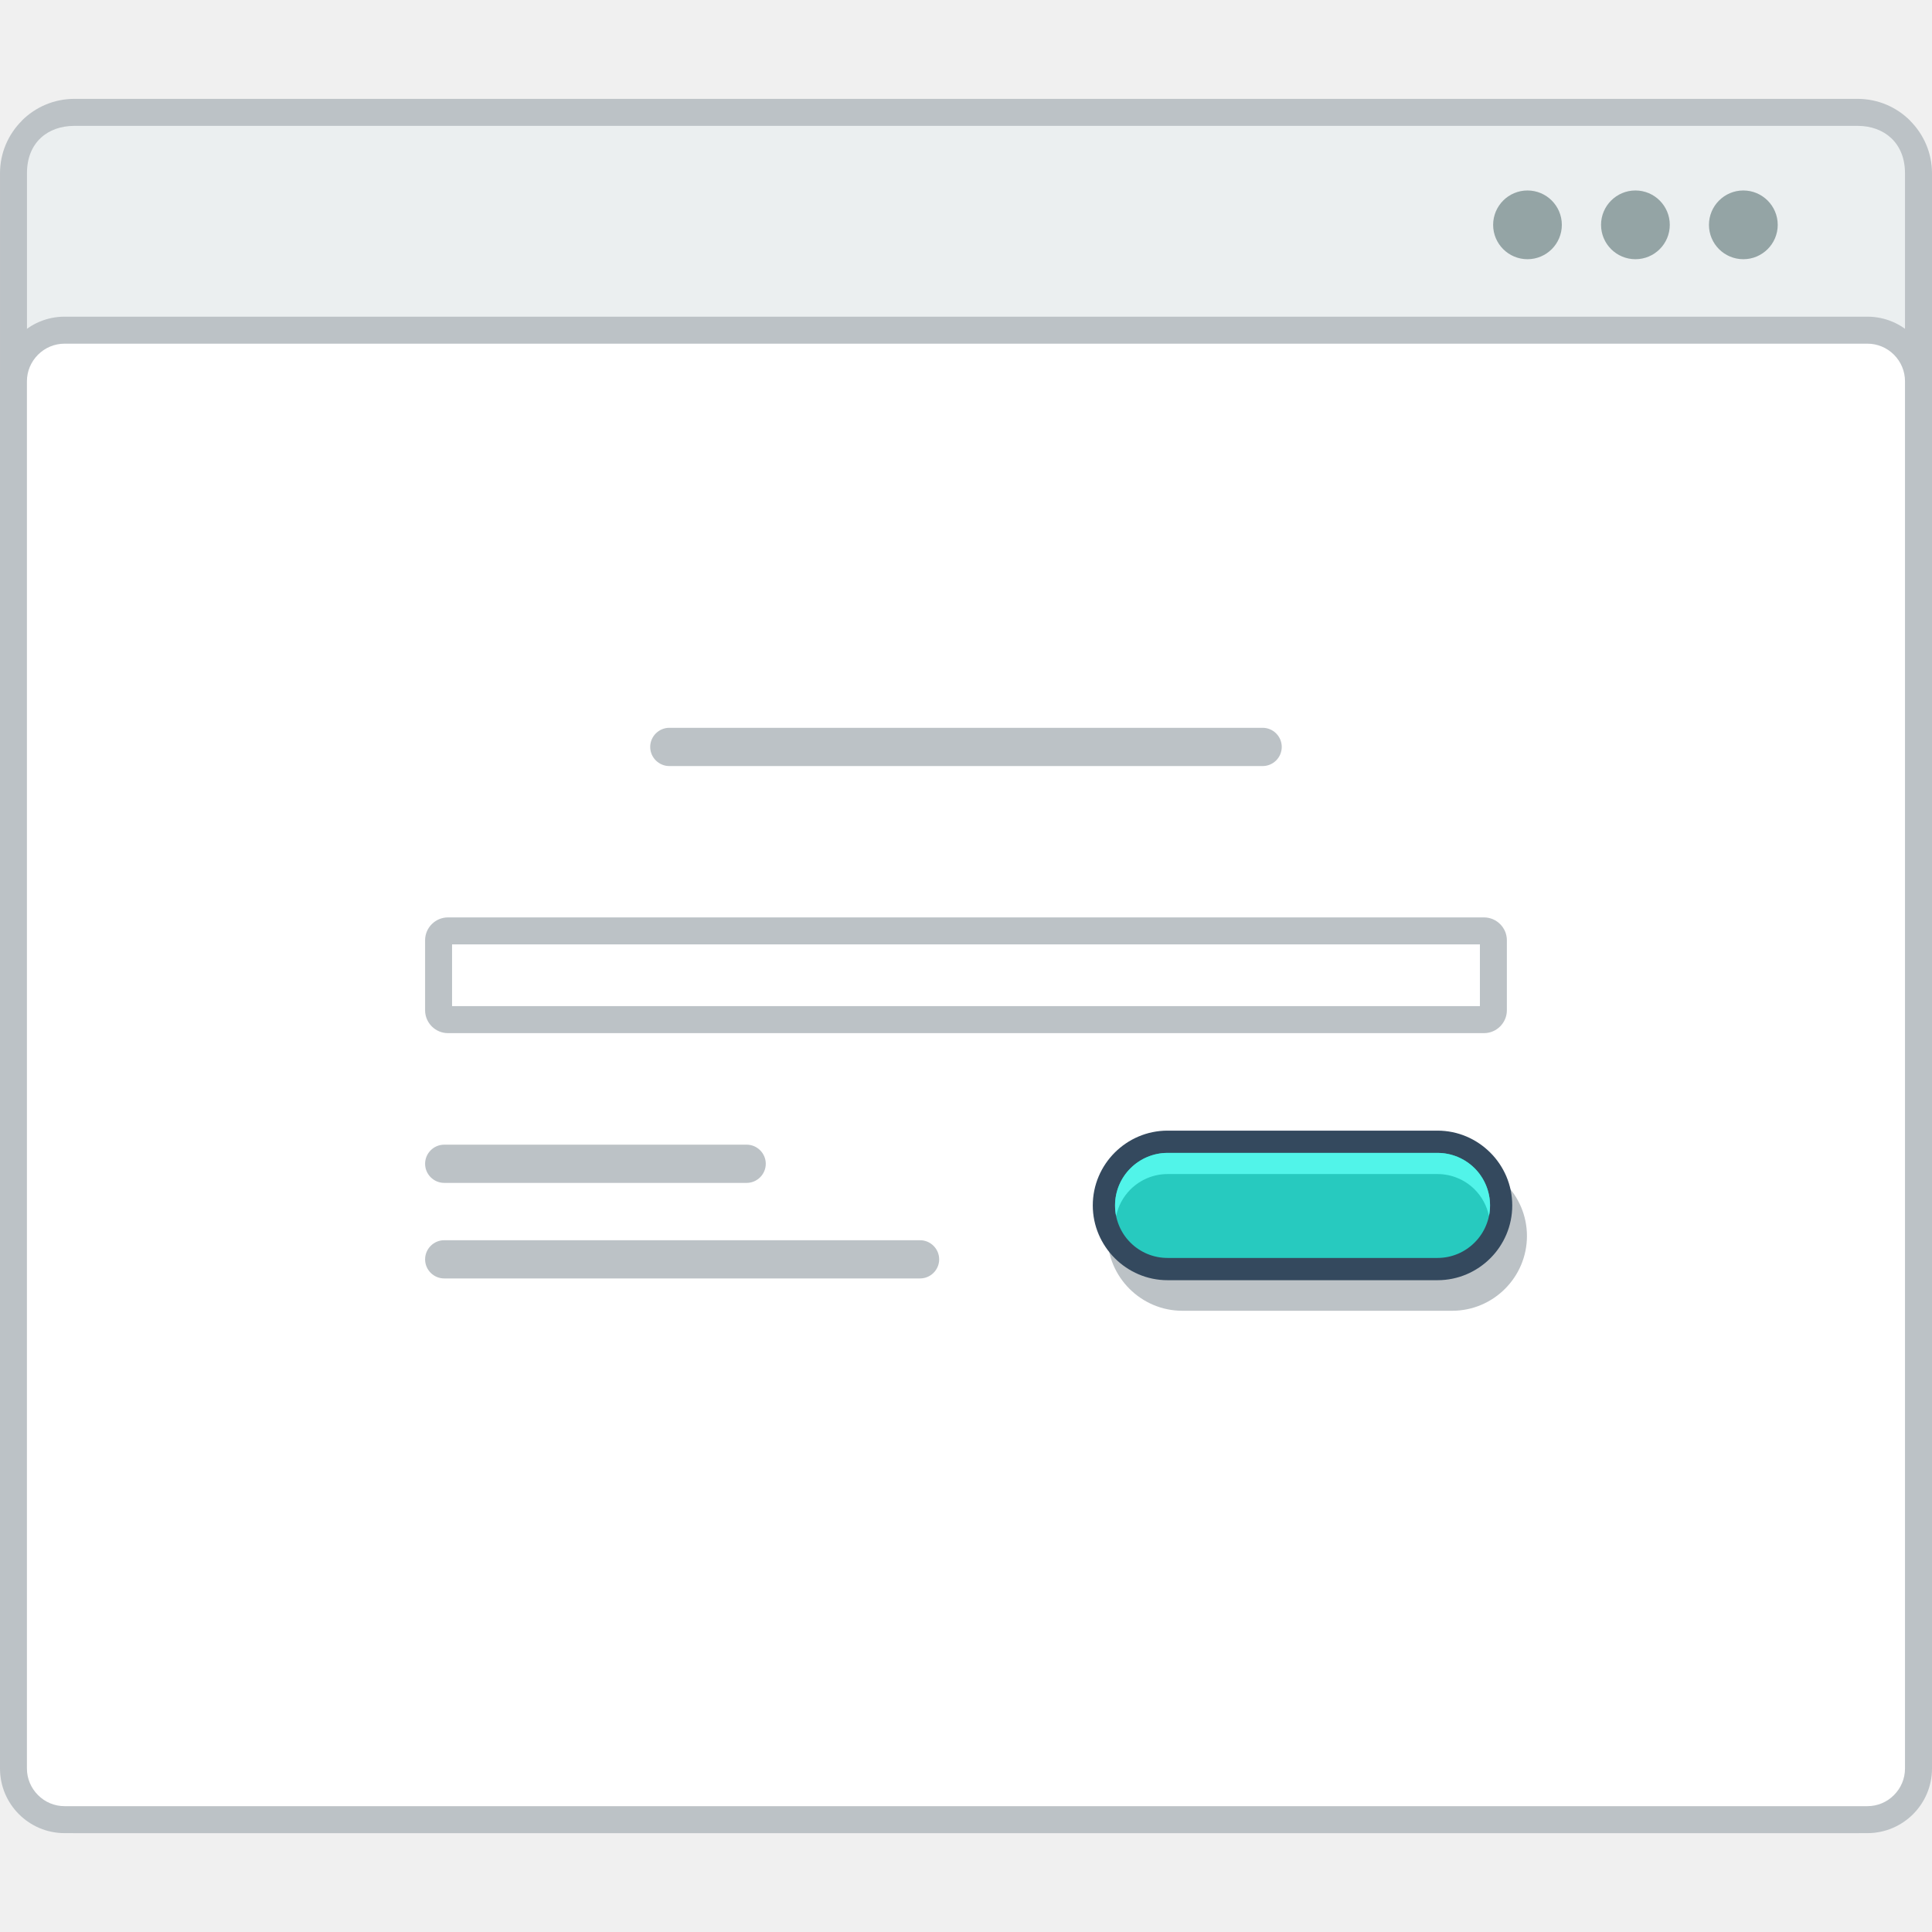
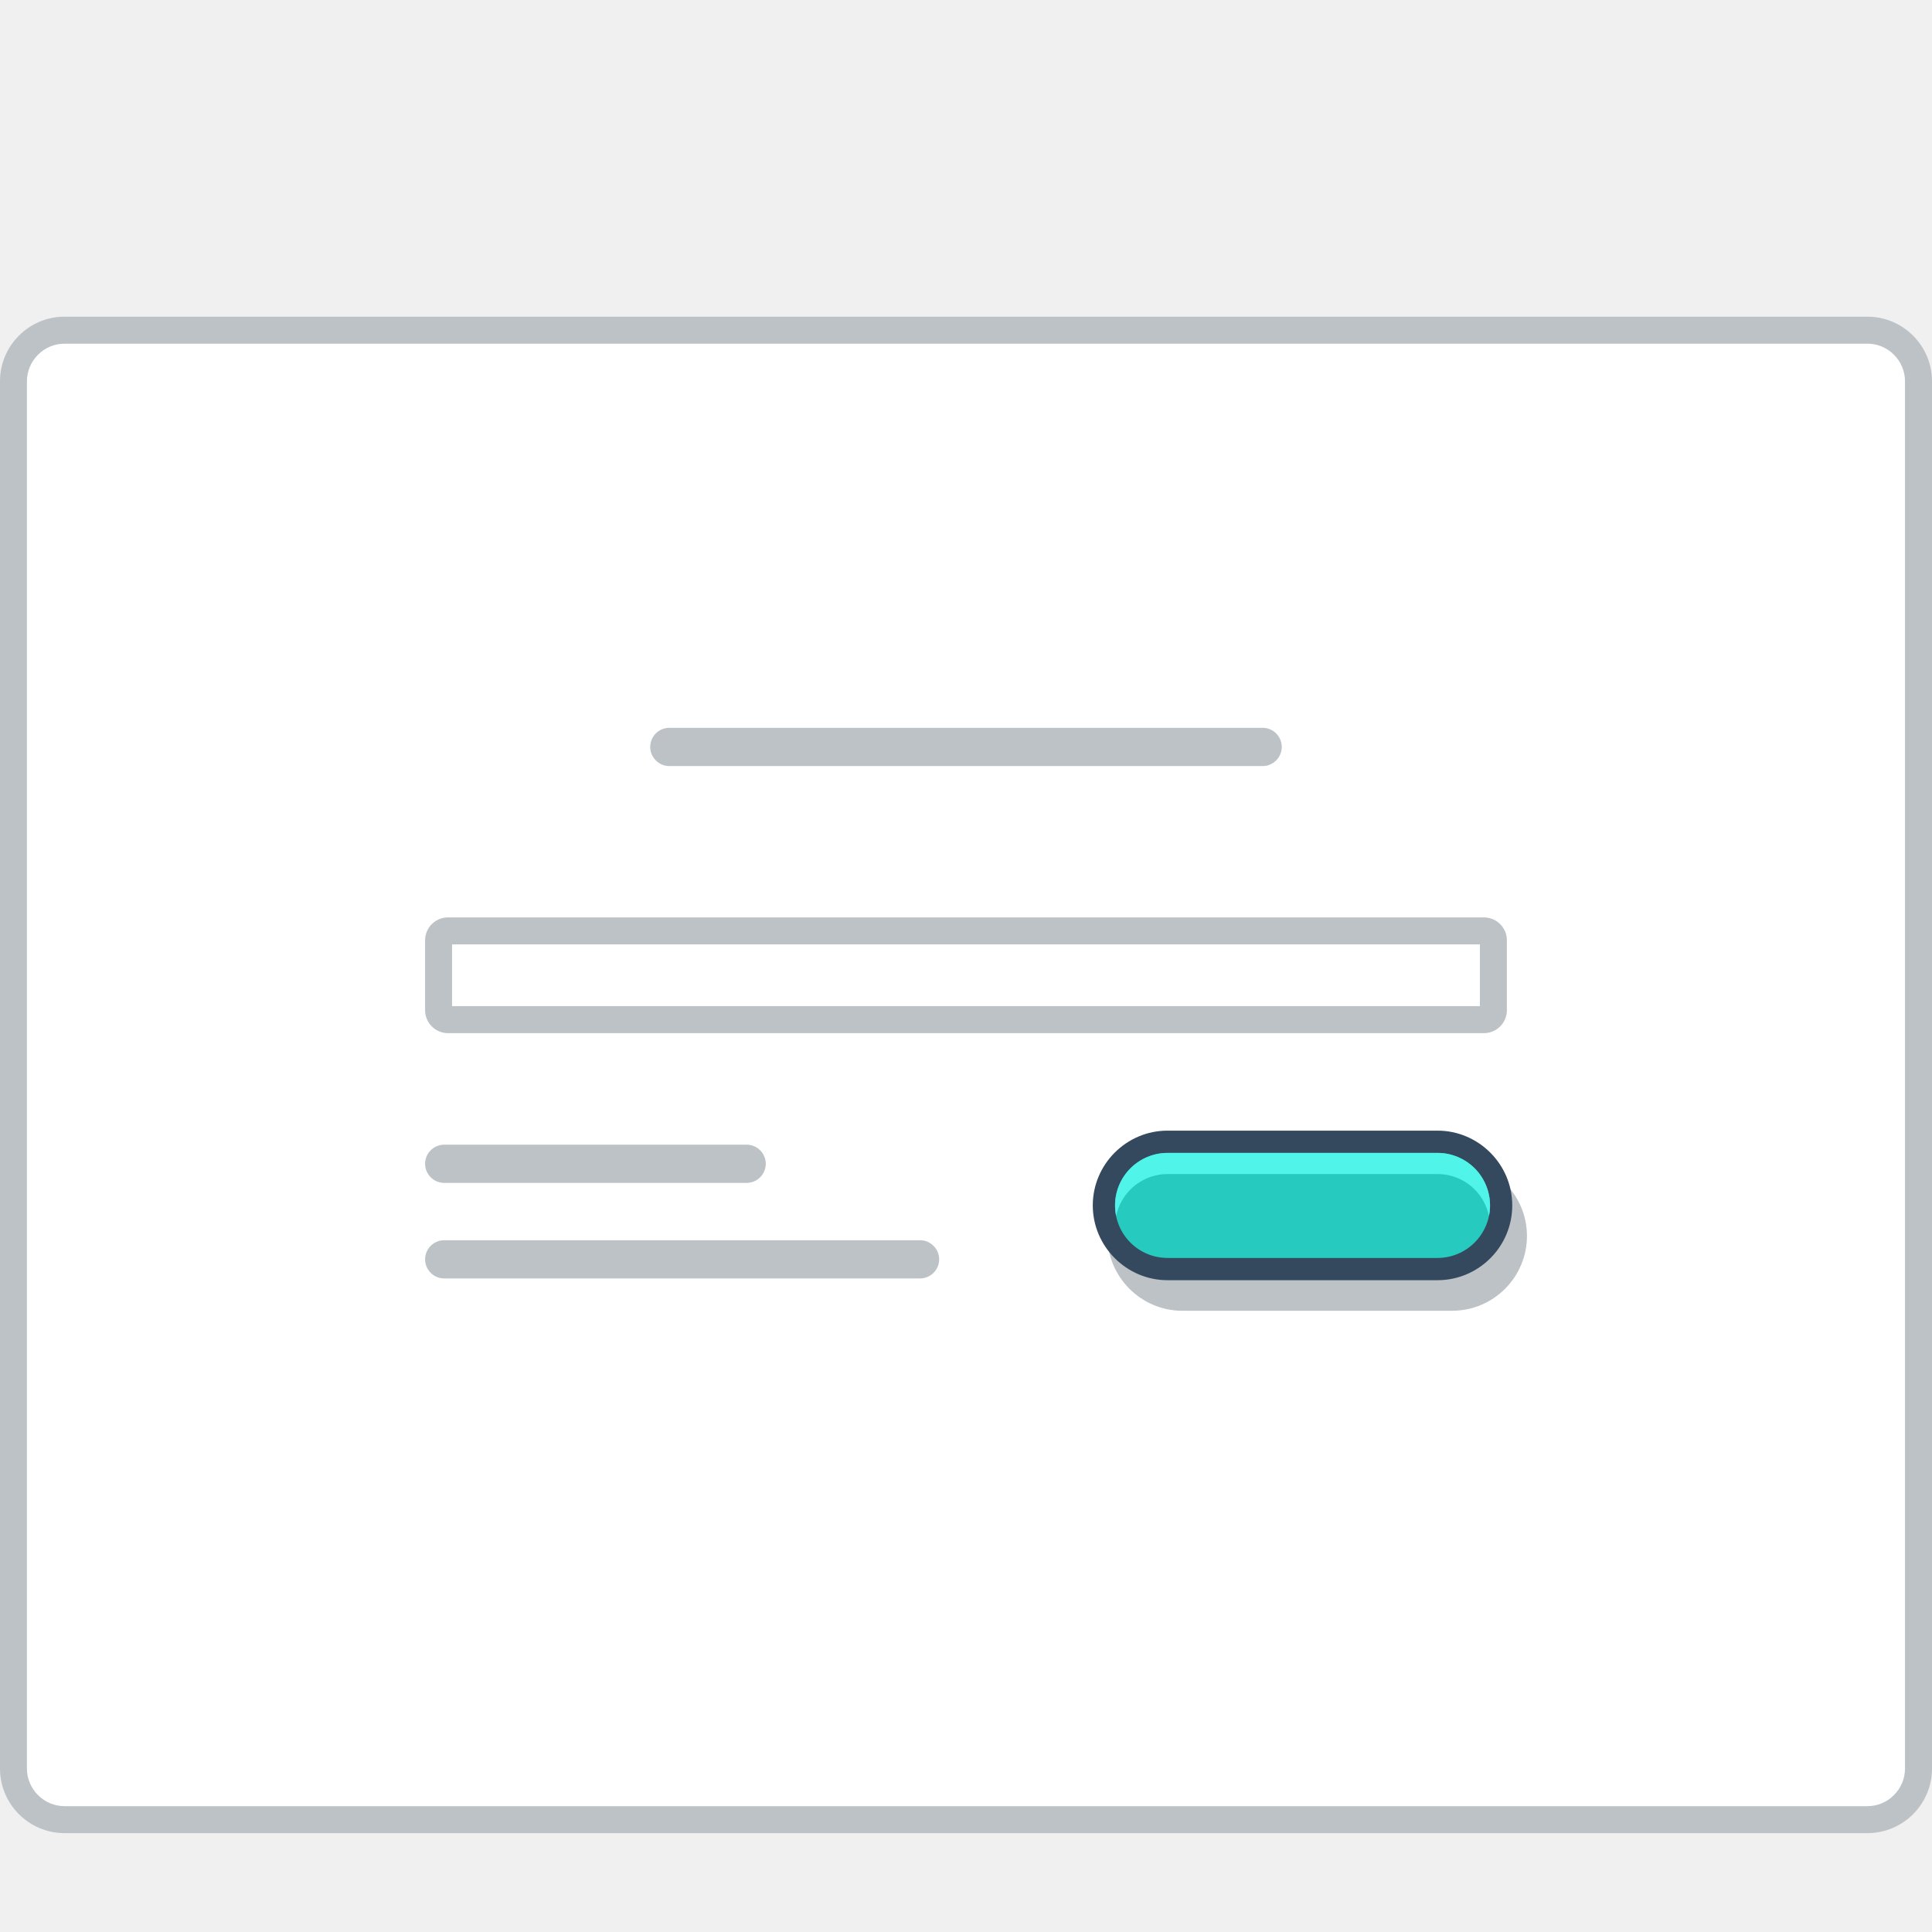
<svg xmlns="http://www.w3.org/2000/svg" version="1.0" id="Layer_1" x="0px" y="0px" width="800px" height="800px" viewBox="200.409 203.884 420.714 377.658" enable-background="new 0 0 800 800" xml:space="preserve">
  <g>
-     <path fill="#BCC2C6" d="M216.602,203.884h388.32c4.465,0,8.513,1.816,11.445,4.748v0.025c2.933,2.932,4.756,6.98,4.756,11.42   v345.271c0,4.439-1.823,8.488-4.756,11.42v0.018c-2.933,2.932-6.98,4.756-11.445,4.756h-388.32c-4.464,0-8.514-1.824-11.444-4.756   v-0.018c-2.933-2.932-4.748-6.98-4.748-11.42V220.077c0-4.44,1.815-8.488,4.748-11.42v-0.025   C208.088,205.7,212.138,203.884,216.602,203.884" />
-     <path fill="#EBEFF0" d="M615.242,220.077v345.271c0,6.497-4.523,10.32-10.32,10.32h-388.32c-5.78,0-10.32-3.715-10.32-10.32   V220.077c0-6.73,4.557-10.313,10.32-10.313h388.32C610.703,209.765,615.242,213.463,615.242,220.077" />
    <path fill="#BCC2C6" d="M214.47,251.314h392.585c3.881,0,7.396,1.583,9.945,4.132c2.541,2.54,4.123,6.055,4.123,9.929V567.48   c0,3.874-1.582,7.39-4.123,9.938c-2.549,2.54-6.064,4.123-9.945,4.123H214.47c-3.882,0-7.397-1.583-9.938-4.123   c-2.549-2.549-4.123-6.064-4.123-9.938V265.375c0-3.874,1.574-7.389,4.123-9.929C207.072,252.896,210.588,251.314,214.47,251.314" />
    <path fill-rule="evenodd" clip-rule="evenodd" fill="#FFFFFF" d="M214.47,257.195c-2.183,0-4.249,0.867-5.781,2.399   c-1.54,1.541-2.416,3.607-2.416,5.781V567.48c0,2.174,0.876,4.24,2.416,5.781c1.532,1.541,3.599,2.407,5.781,2.407h392.585   c2.183,0,4.248-0.866,5.78-2.407c1.541-1.541,2.407-3.598,2.407-5.781V265.375c0-2.182-0.866-4.24-2.407-5.781   c-1.532-1.532-3.598-2.399-5.78-2.399H214.47z" />
-     <path fill-rule="evenodd" clip-rule="evenodd" fill="#94A4A5" d="M556.542,223.833c4.132,0,7.481,3.357,7.481,7.489   s-3.35,7.48-7.481,7.48s-7.488-3.349-7.488-7.48S552.41,223.833,556.542,223.833 M580.041,223.833c4.123,0,7.487,3.357,7.487,7.489   s-3.364,7.48-7.487,7.48c-4.14,0-7.488-3.349-7.488-7.48S575.909,223.833,580.041,223.833z M533.035,223.833   c4.133,0,7.48,3.357,7.48,7.489s-3.348,7.48-7.48,7.48c-4.132,0-7.479-3.349-7.479-7.48S528.903,223.833,533.035,223.833z" />
    <path fill="#BCC2C6" d="M516.642,443.274H457.85c-2.256,0-4.314,0.926-5.806,2.425c-1.49,1.491-2.423,3.548-2.423,5.806   c0,2.266,0.924,4.322,2.407,5.806l0.016,0.018c1.483,1.481,3.54,2.397,5.806,2.397h58.792c2.258,0,4.315-0.924,5.807-2.415   s2.424-3.548,2.424-5.806c0-2.266-0.933-4.323-2.415-5.813C520.966,444.2,518.908,443.274,516.642,443.274 M457.85,435.22h58.792   c4.466,0,8.539,1.833,11.487,4.781l0.017,0.017c2.948,2.948,4.773,7.014,4.773,11.487c0,4.481-1.825,8.555-4.773,11.504   c-2.948,2.948-7.021,4.78-11.504,4.78H457.85c-4.464,0-8.529-1.832-11.485-4.78L446.355,463l-0.008-0.008   c-2.95-2.958-4.782-7.022-4.782-11.487c0-4.481,1.832-8.555,4.782-11.504C449.296,437.053,453.369,435.22,457.85,435.22z" />
    <path fill="#34495E" d="M454.652,428.564h58.792c4.473,0,8.537,1.833,11.486,4.781l0.017,0.017   c2.949,2.949,4.772,7.021,4.772,11.487l0,0c0,4.481-1.823,8.555-4.772,11.503c-2.948,2.949-7.021,4.782-11.503,4.782h-58.792   c-4.466,0-8.529-1.833-11.479-4.782l-0.018-0.008v-0.008c-2.948-2.958-4.781-7.022-4.781-11.487l0,0   c0-4.481,1.833-8.556,4.781-11.504C446.105,430.397,450.171,428.564,454.652,428.564" />
    <path fill="#27CABF" d="M513.444,433.413c3.031,0,5.938,1.207,8.087,3.348c2.142,2.149,3.349,5.057,3.349,8.089   c0,3.04-1.207,5.931-3.356,8.079c-2.148,2.149-5.039,3.358-8.079,3.358h-58.792c-3.032,0-5.932-1.192-8.08-3.341l-0.018-0.018   c-2.141-2.141-3.332-5.047-3.332-8.079c0-3.041,1.2-5.932,3.35-8.08c2.148-2.142,5.048-3.356,8.08-3.356H513.444z" />
    <path fill="#51F4E9" d="M513.444,433.413c3.031,0,5.938,1.207,8.087,3.348c2.142,2.149,3.349,5.057,3.349,8.089   c0,0.782-0.074,1.549-0.232,2.299c-0.45-2.174-1.524-4.183-3.116-5.781c-2.148-2.141-5.056-3.349-8.087-3.349h-58.792   c-3.032,0-5.932,1.217-8.08,3.356c-1.592,1.601-2.665,3.607-3.115,5.781c-0.159-0.75-0.234-1.524-0.234-2.307   c0-3.041,1.2-5.932,3.35-8.08c2.148-2.142,5.048-3.356,8.08-3.356H513.444z" />
    <path fill-rule="evenodd" clip-rule="evenodd" fill="#BCC2C6" d="M297.951,382.134h225.621c2.733,0,4.974,2.241,4.974,4.972v15.252   c0,2.725-2.24,4.974-4.974,4.974H297.951c-2.732,0-4.973-2.241-4.973-4.974v-15.252   C292.979,384.366,295.219,382.134,297.951,382.134" />
    <rect x="298.851" y="388.006" fill-rule="evenodd" clip-rule="evenodd" fill="#FFFFFF" width="223.823" height="13.445" />
    <path fill-rule="evenodd" clip-rule="evenodd" fill="#BCC2C6" d="M346.164,340.843h129.195c2.3,0,4.165,1.874,4.165,4.165l0,0   c0,2.291-1.865,4.165-4.165,4.165H346.164c-2.291,0-4.165-1.874-4.165-4.165l0,0C341.999,342.717,343.873,340.843,346.164,340.843" />
    <path fill-rule="evenodd" clip-rule="evenodd" fill="#BCC2C6" d="M297.135,452.429h103.623c2.291,0,4.165,1.875,4.165,4.165l0,0   c0,2.291-1.874,4.157-4.165,4.157H297.135c-2.282,0-4.156-1.866-4.156-4.157l0,0C292.979,454.304,294.853,452.429,297.135,452.429" />
    <path fill-rule="evenodd" clip-rule="evenodd" fill="#BCC2C6" d="M297.135,431.621h65.873c2.281,0,4.155,1.874,4.155,4.157v0.008   c0,2.282-1.874,4.157-4.155,4.157h-65.873c-2.282,0-4.156-1.875-4.156-4.157v-0.008   C292.979,433.495,294.853,431.621,297.135,431.621" />
  </g>
</svg>
